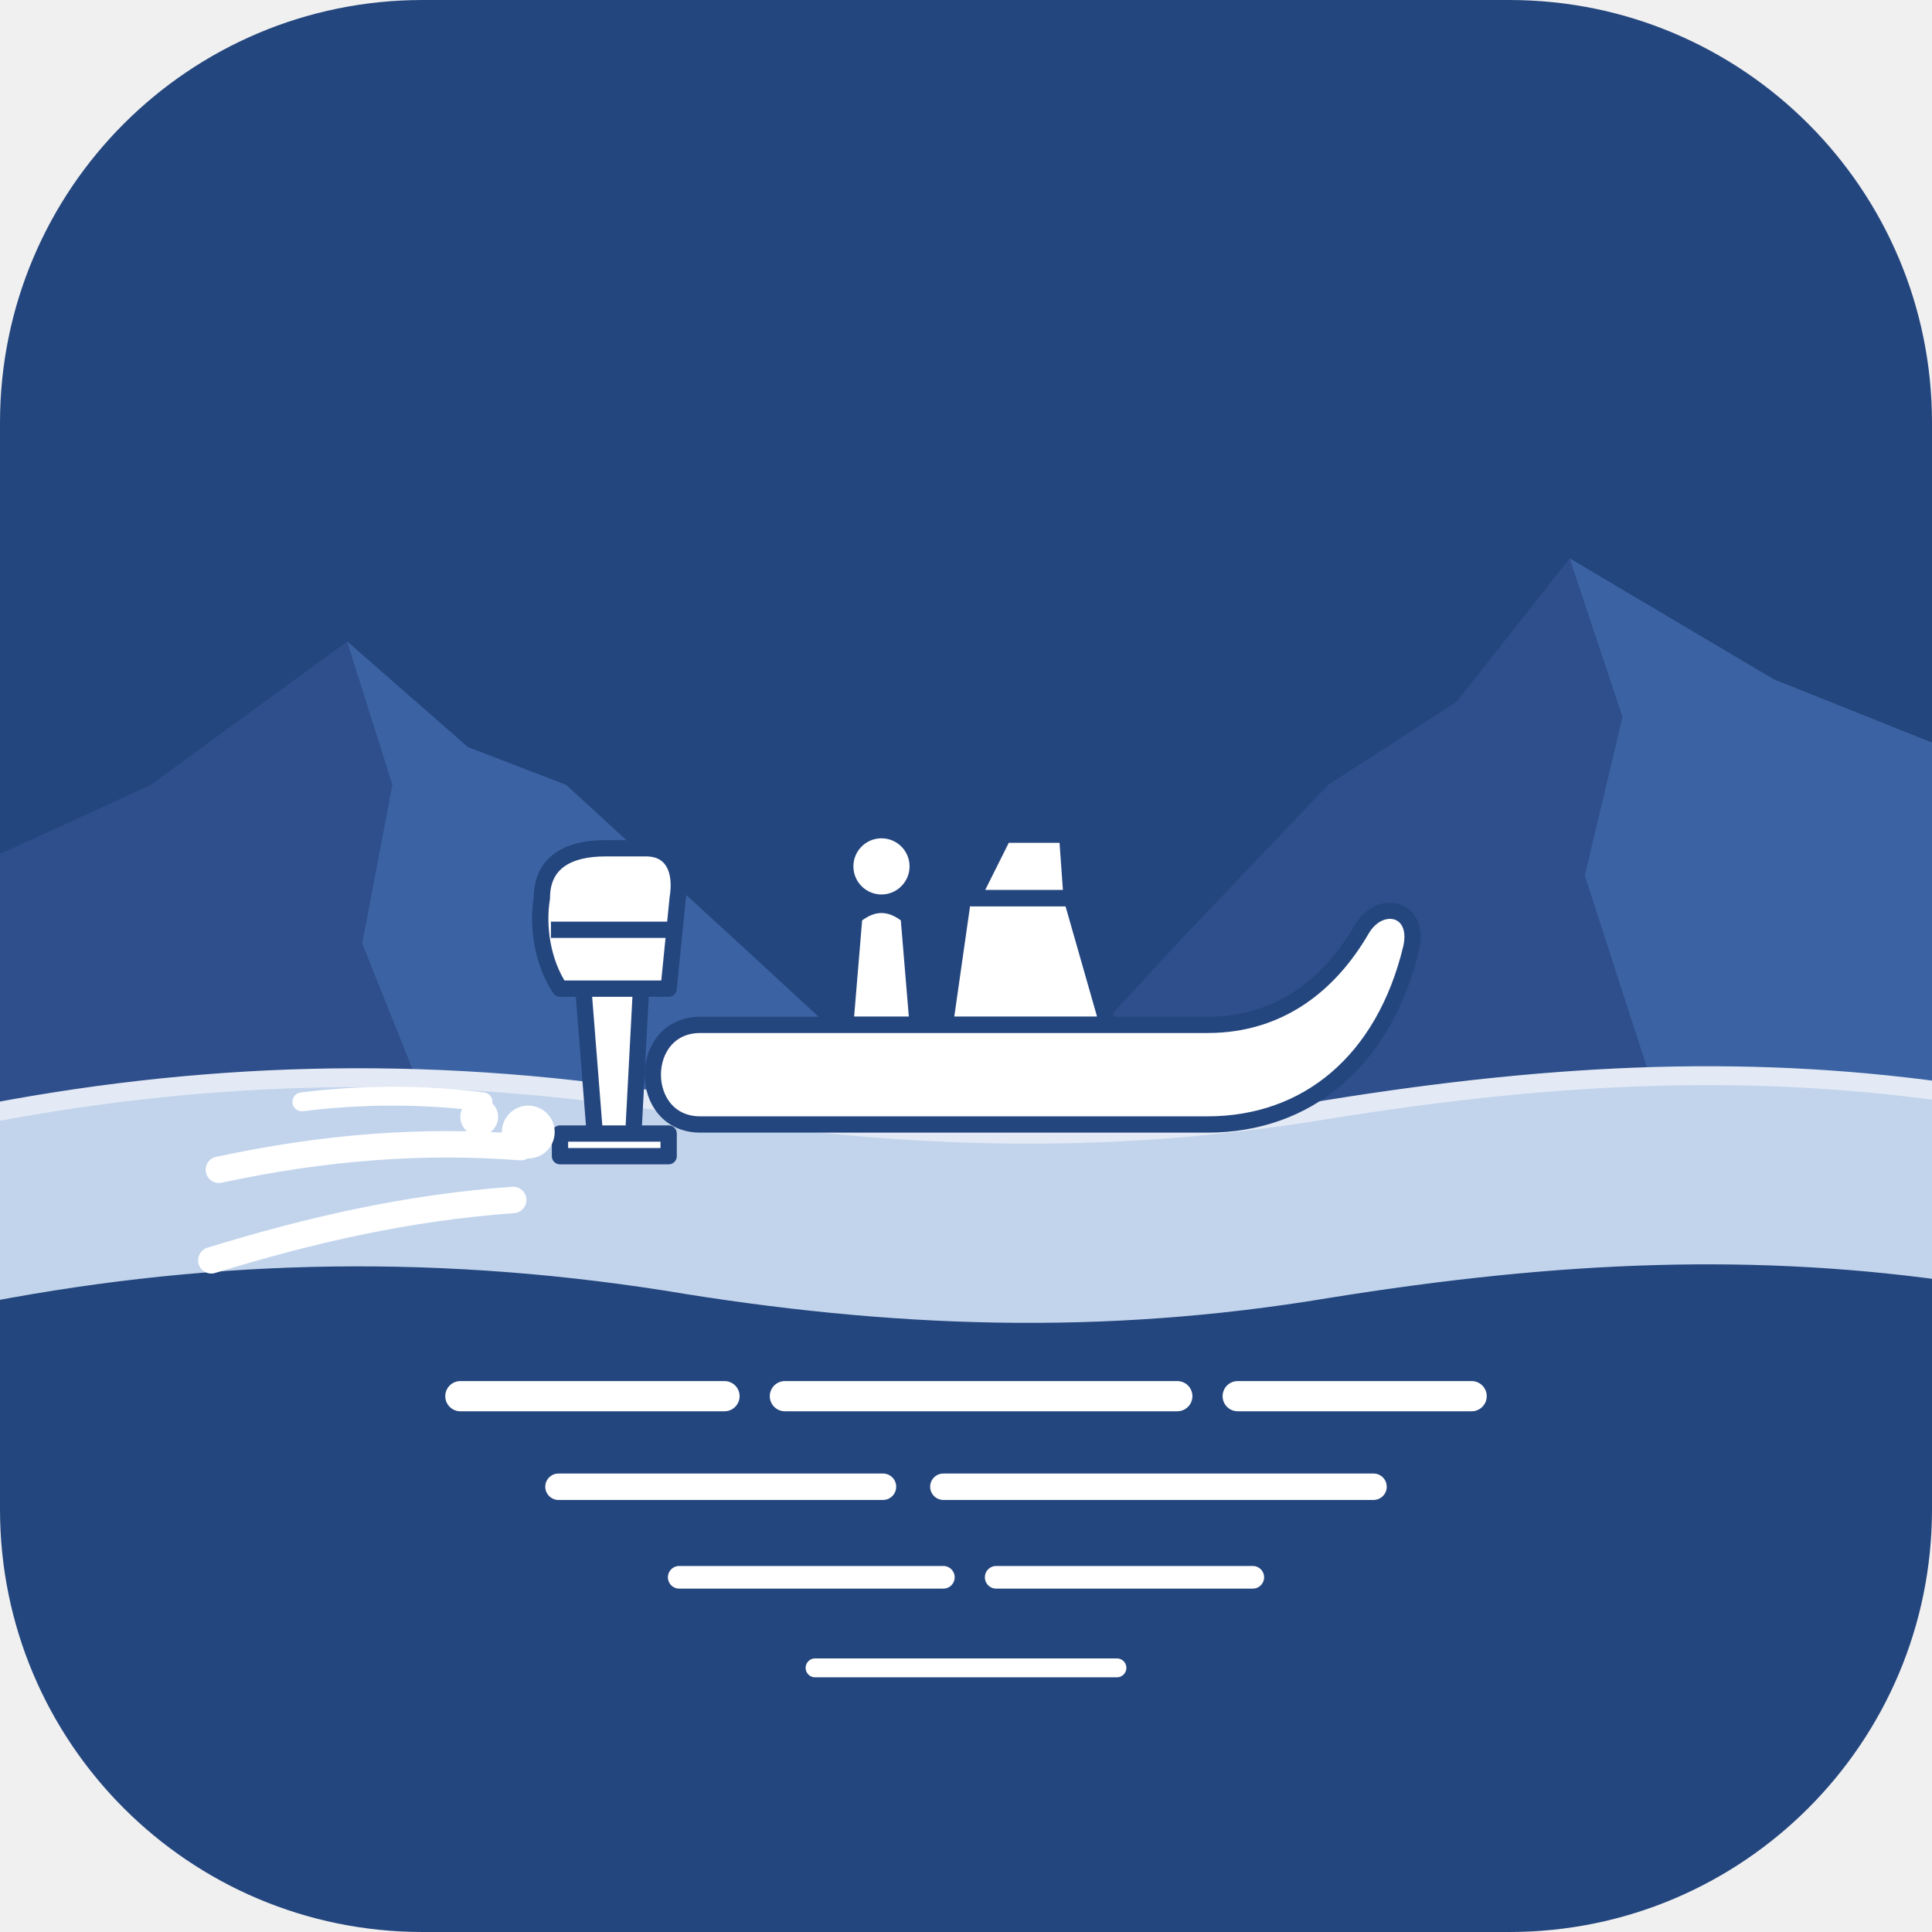
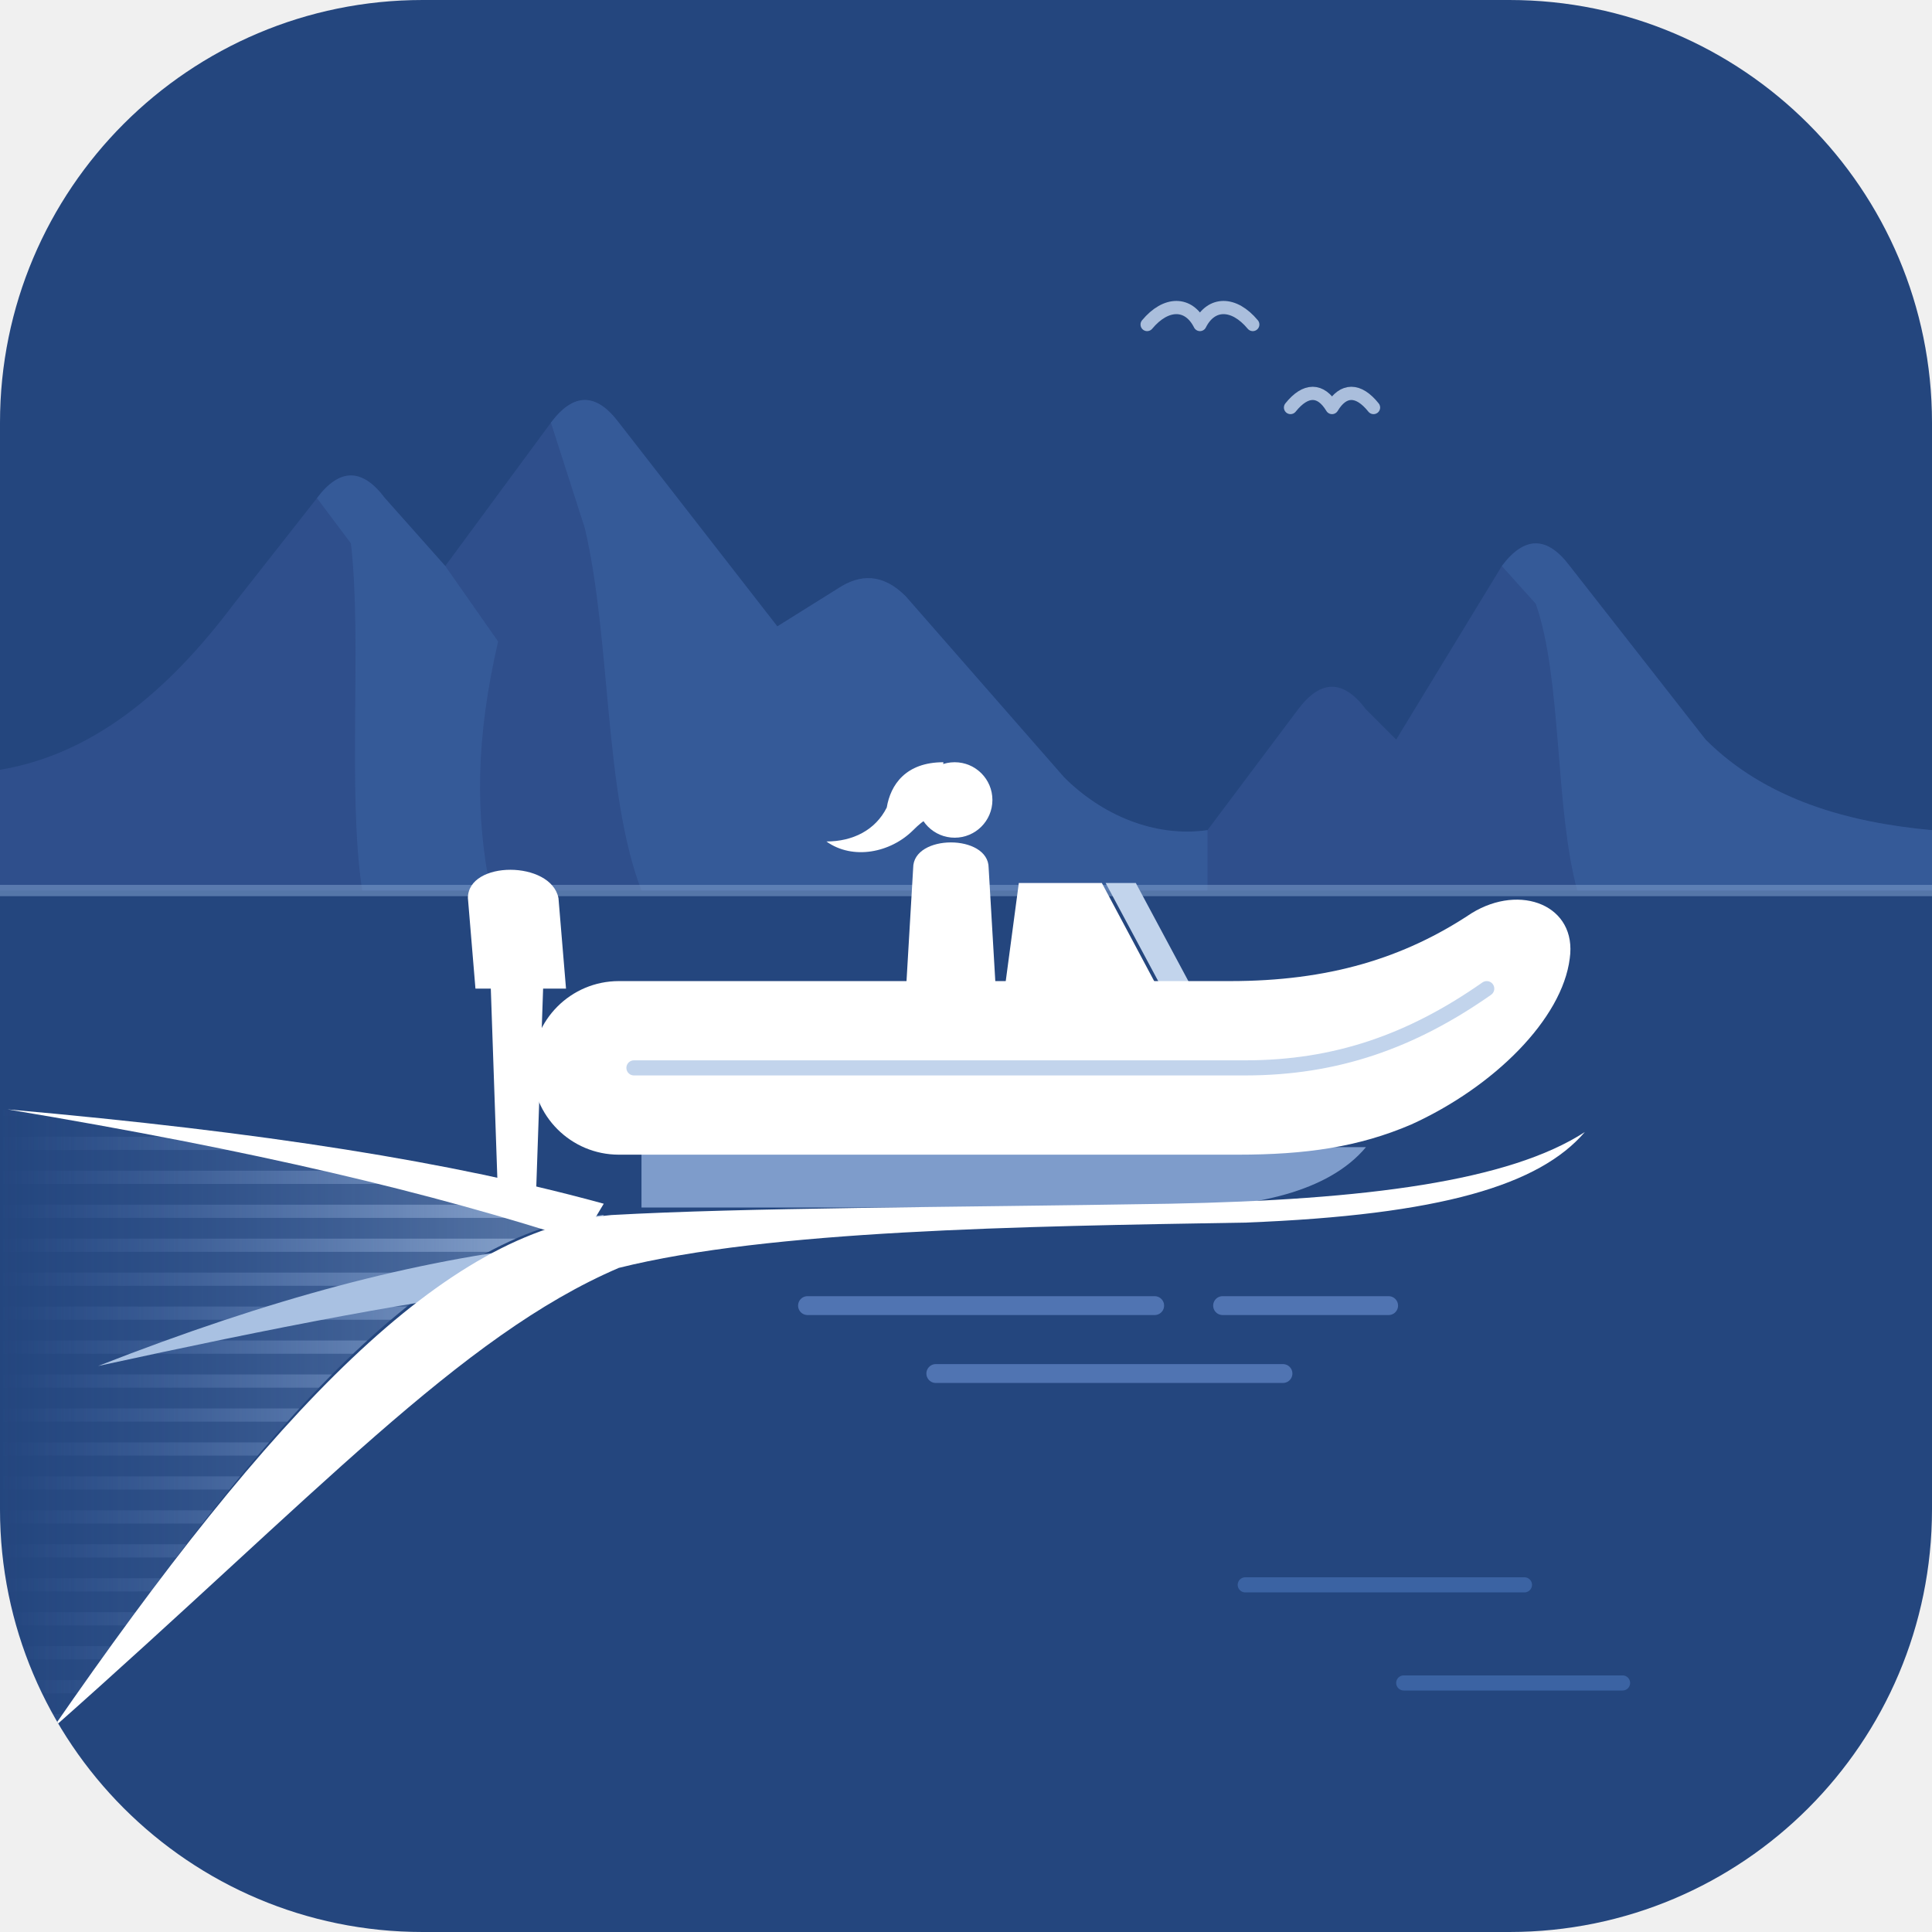
<svg xmlns="http://www.w3.org/2000/svg" viewBox="0 0 512 512">
  <defs>
    <clipPath id="r">
      <rect width="512" height="512" rx="112" />
    </clipPath>
  </defs>
  <g clip-path="url(#r)">
+     <defs>
+       <linearGradient id="acqua" x1="160" y1="0" x2="0" y2="0" gradientUnits="userSpaceOnUse">
+         <stop offset="0" stop-color="#A9C1E2" stop-opacity=".75" />
+         <stop offset="1" stop-color="#5B7FBF" stop-opacity="0" />
+       </linearGradient>
+       <clipPath id="cuneo">
+         <path d="M160 322C116 326 70 376 16 456L0 470V294C60 302 112 314 156 328Z" />
+       </clipPath>
+     </defs>
    <rect width="512" height="512" fill="#24467E" />
-     <path d="M-8 300V230L40 208L92 170L124 198L150 208L198 252L250 300Z" fill="#2F4F8C" />
-     <path d="M92 170L104 208L96 250L116 300H250L198 252L150 208L124 198Z" fill="#3B63A3" />
-     <path d="M520 300V200L470 180L416 148L386 186L352 208L312 250L266 300Z" fill="#2F4F8C" />
-     <path d="M416 148L430 190L420 232L442 300H520V200L470 180Z" fill="#3B63A3" />
-     <path d="M-8 296C52 284 112 282 176 292C236 302 292 304 352 294C414 284 466 282 520 290V340C466 332 414 334 352 344C292 354 236 352 176 342C112 332 52 334 -8 346Z" fill="#C2D4EC" />
-     <path d="M-8 296C52 284 112 282 176 292C236 302 292 304 352 294C414 284 466 282 520 290" fill="none" stroke="#E3EAF5" stroke-width="5" />
-     <g fill="none" stroke="#FFFFFF" stroke-linecap="round">
-       <path d="M138 304C112 302 86 304 58 310M136 318C108 320 82 326 56 334" stroke-width="7" />
-       <path d="M128 292C112 290 96 290 80 292" stroke-width="5" />
-       <path d="M122 370H192M208 370H312M328 370H390" stroke-width="8" />
-       <path d="M148 394H234M250 394H364" stroke-width="7" />
-       <path d="M180 418H250M264 418H332" stroke-width="6" />
-       <path d="M216 442H296" stroke-width="5" />
+     <g fill="none" stroke="#C2D4EC" stroke-width="3.5" stroke-linecap="round" stroke-linejoin="round" opacity=".85">
+       <path d="M304 86c5-6 11-6 14 0c3-6 9-6 14 0" />
+       <path d="M342 108c4-5 8-5 11 0c3-5 7-5 11 0" />
    </g>
-     <g transform="translate(140 298) scale(1.2)" fill="#FFFFFF" stroke="#24467E" stroke-width="3.6" stroke-linejoin="round">
-       <path d="M12 -32H25L23 6H15Z" />
-       <path d="M7 2H31V7H7Z" />
-       <path d="M3 -50C3 -58 9 -61 17 -61H26C32 -61 34 -56 33 -50L31 -30H7C3 -36 2 -44 3 -50Z" />
-       <path d="M5 -43H32" fill="none" />
-       <path d="M70 -22L72 -46Q78 -51 84 -46L86 -22Z" />
-       <circle cx="78" cy="-57" r="8" />
-       <path d="M92 -22L96 -50H120L128 -22Z" />
-       <path d="M98 -50L105 -64H119L120 -50Z" />
-       <path d="M38 -22H150C166 -22 177 -31 184 -43C188 -50 197 -48 195 -39C189 -14 172 0 150 0H38C24 0 24 -22 38 -22Z" />
+     <path d="M0 236V204C24 200 44 184 62 160L84 132C90 124 96 124 102 132L118 150L146 112C152 104 158 104 164 112L206 166L222 156C228 152 234 152 240 158L282 206C292 216 306 222 320 220L344 188C350 180 356 180 362 188L370 196L398 150C404 142 410 142 416 150L452 196C468 212 490 218 512 220V236Z" fill="#2F4F8C" />
+     <path d="M146 112C152 104 158 104 164 112L206 166L222 156C228 152 234 152 240 158L282 206C292 216 306 222 320 220V236H170C160 210 162 170 155 140ZM398 150C404 142 410 142 416 150L452 196C468 212 490 218 512 220V236H418C412 214 414 180 407 160ZM84 132C90 124 96 124 102 132L118 150L132 170C126 196 126 216 130 236H96C92 210 96 170 93 144Z" fill="#3B63A3" opacity=".55" />
+     <path d="M0 236H512" stroke="#7E9CCB" stroke-width="3" opacity=".55" />
+     <path d="M160 322C116 326 70 376 16 456L0 470V294C60 302 112 314 156 328Z" fill="url(#acqua)" opacity=".6" />
+     <path clip-path="url(#cuneo)" d="M0 294H170 M0 303H170 M0 312H170 M0 321H170 M0 330H170 M0 339H170 M0 348H170 M0 357H170 M0 366H170 M0 375H170 M0 384H170 M0 393H170 M0 402H170 M0 411H170 M0 420H170 M0 429H170 M0 438H170 M0 447H170 M0 456H170 M0 465H170" stroke="url(#acqua)" stroke-width="3.5" />
+     <path d="M160 319C120 308 70 300 2 294C68 305 114 316 154 329Z" fill="#FFFFFF" />
+     <path d="M146 330C110 334 72 344 26 362C72 352 112 344 148 340Z" fill="#A9C1E2" />
+     <g stroke="#5B7FBF" stroke-width="5" stroke-linecap="round" opacity=".8">
+       <path d="M214 346H306M324 346H368" />
+       <path d="M248 364H340" />
    </g>
-     <circle cx="140" cy="300" r="7" fill="#FFFFFF" />
-     <circle cx="127" cy="296" r="5" fill="#FFFFFF" />
+     <path d="M330 420H404M372 446H430" stroke="#3B63A3" stroke-width="4" stroke-linecap="round" />
+     <g transform="translate(156 320)">
+       <path d="M14-16H206C196-4 176 0 156 0H14Z" fill="#7E9CCB" />
+       <path d="M84-56L86-90C86-99 106-99 106-90L108-56Z" fill="#FFFFFF" />
+       <circle cx="97" cy="-108" r="10" fill="#FFFFFF" />
+       <path d="M94-118C84-118 80-112 79-106C76-100 70-97 63-97C70-92 80-94 86-100C89-103 91-104 93-104Z" fill="#FFFFFF" />
+       <path d="M110-56L114-86H136L152-56Z" fill="#FFFFFF" />
+       <path d="M137-86H145L160-58H152Z" fill="#C2D4EC" />
+       <path d="M8-60H170C196-60 216-66 234-78C247-86 262-80 260-66C258-50 240-32 218-22C204-16 190-14 172-14H8A23 23 0 0 1 8-60Z" fill="#FFFFFF" />
+       <path d="M12-37H174C198-37 218-44 238-58" fill="none" stroke="#C2D4EC" stroke-width="4" stroke-linecap="round" />
+       <path d="M-32-82C-32-92-10-92-8-82L-6-58H-30Z" fill="#FFFFFF" />
+       <path d="M-26-60H-12L-14-2H-24Z" fill="#FFFFFF" />
+     </g>
+     <path d="M420 300C400 313 362 318 310 319C250 320 198 320 162 322C118 326 72 374 14 458C84 396 122 354 164 336C204 326 270 325 330 324C382 322 408 314 420 300Z" fill="#FFFFFF" />
  </g>
</svg>
